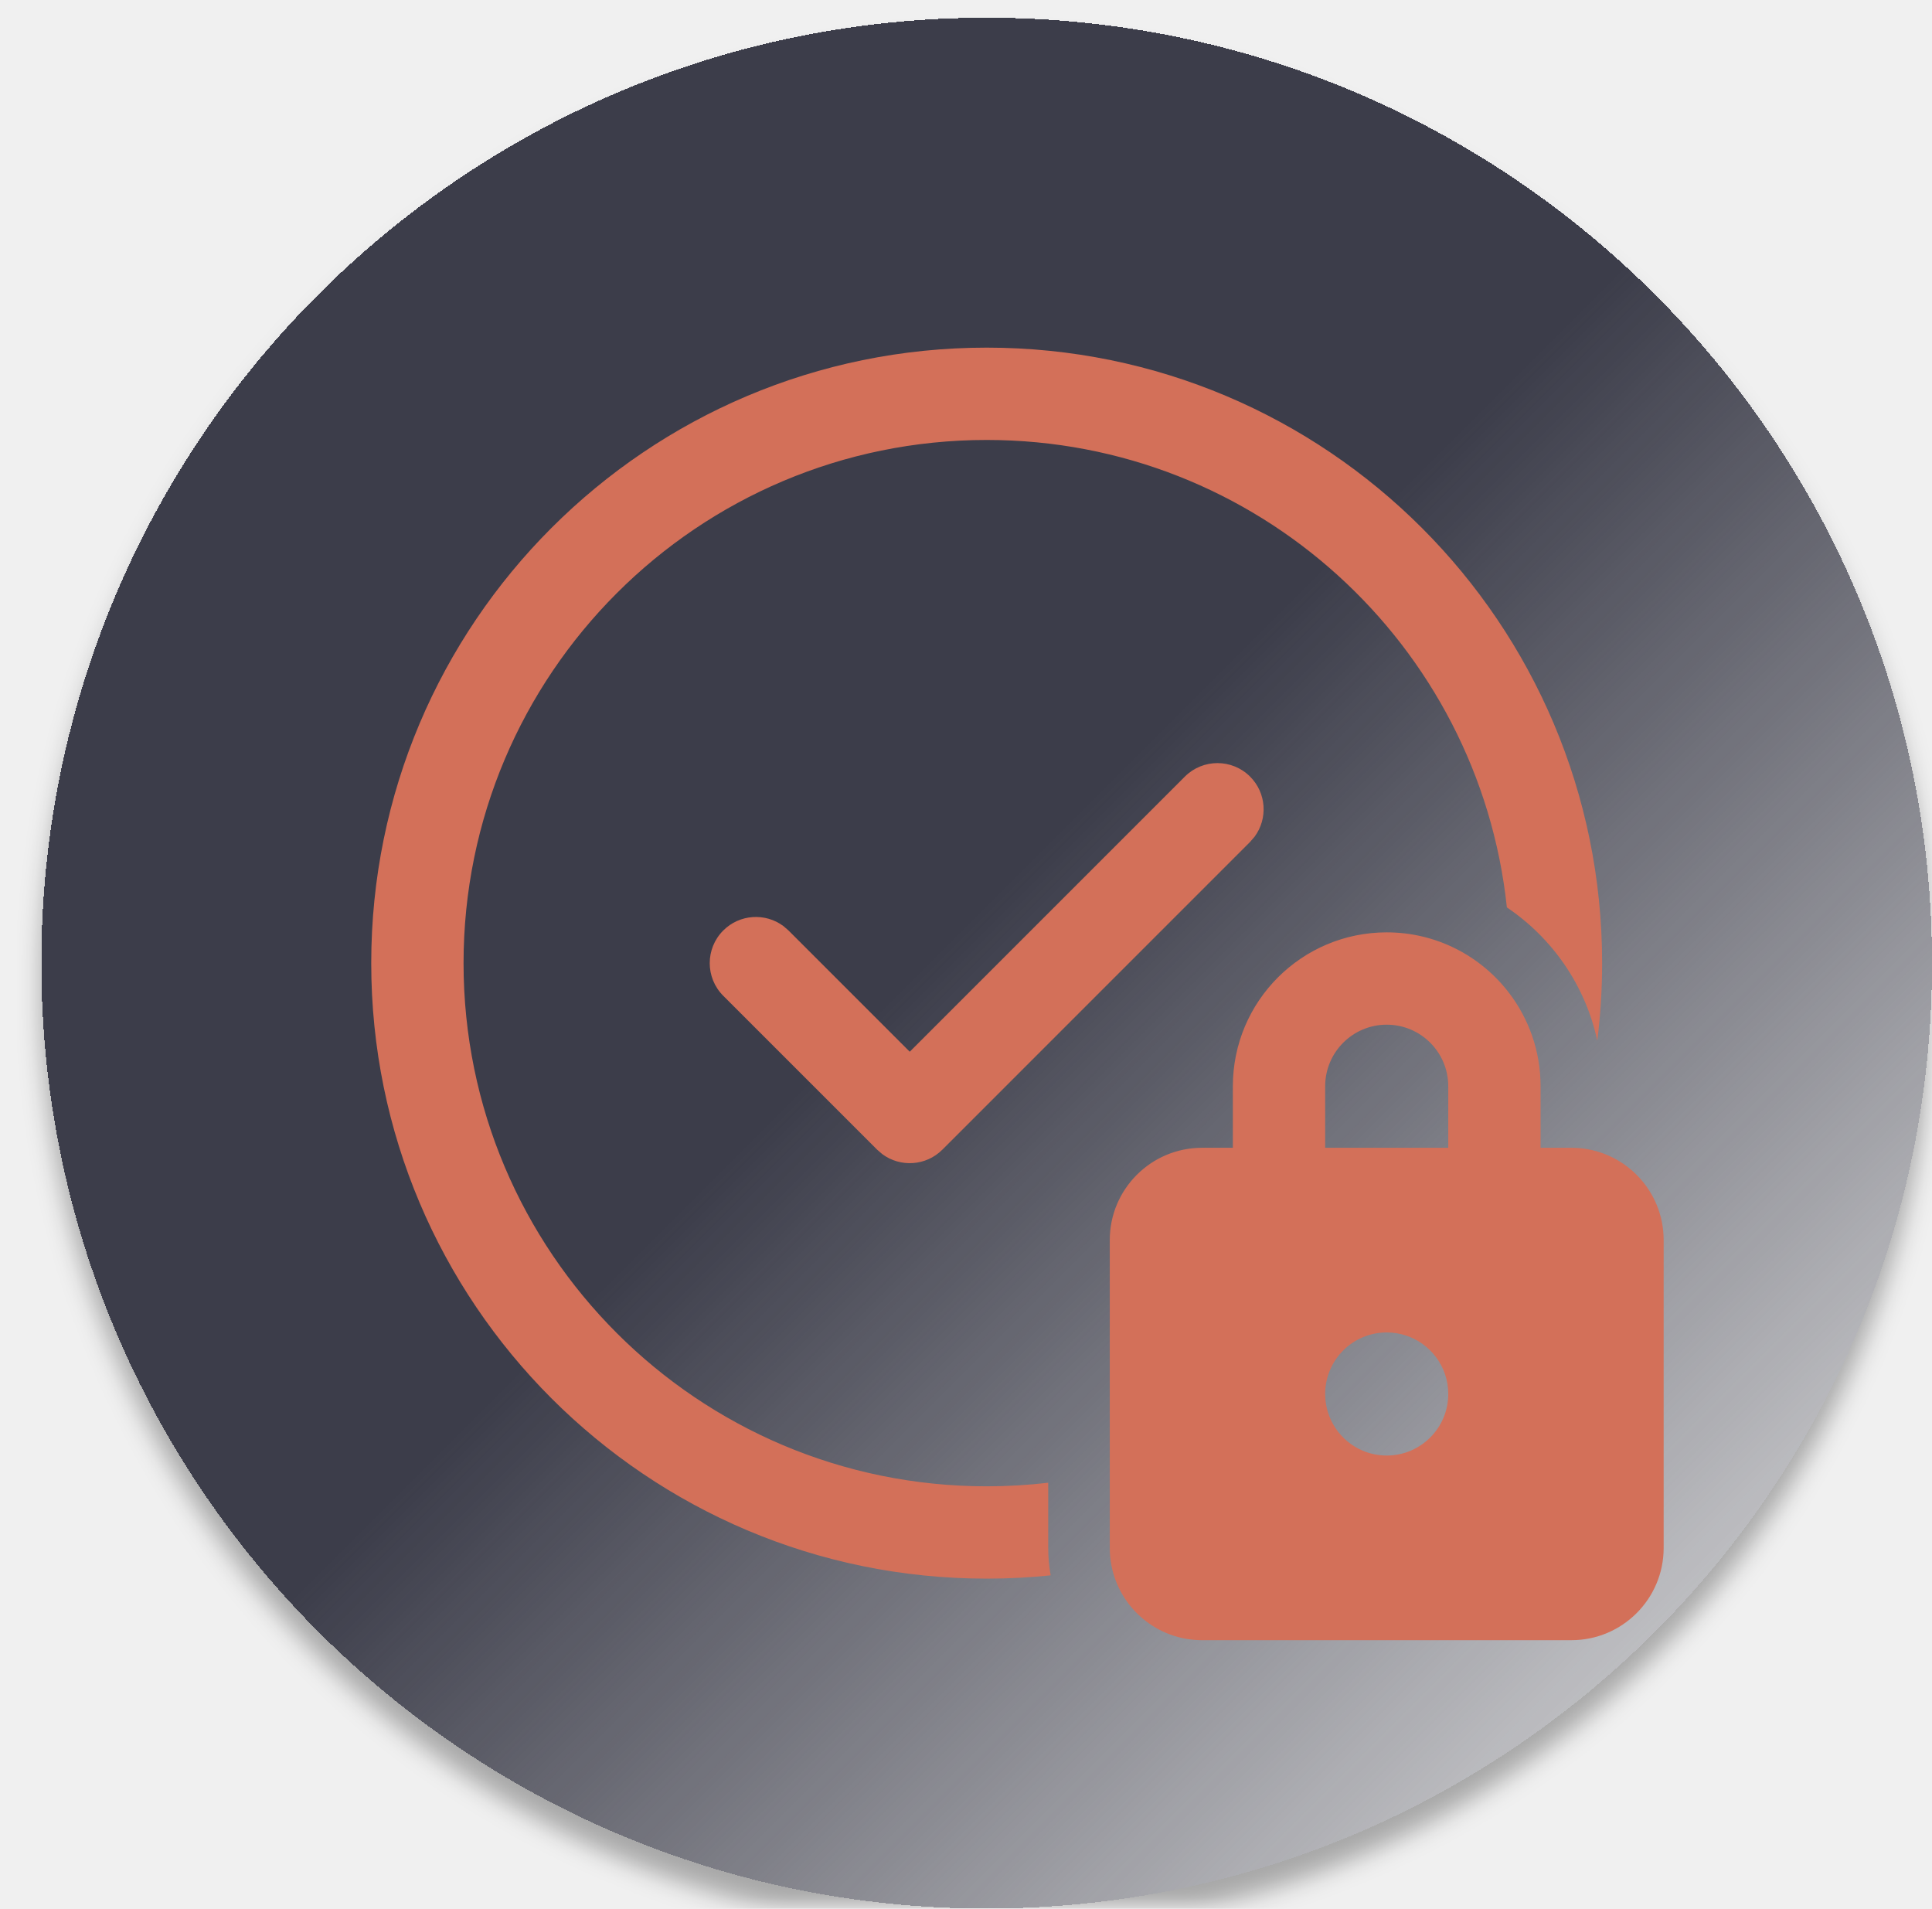
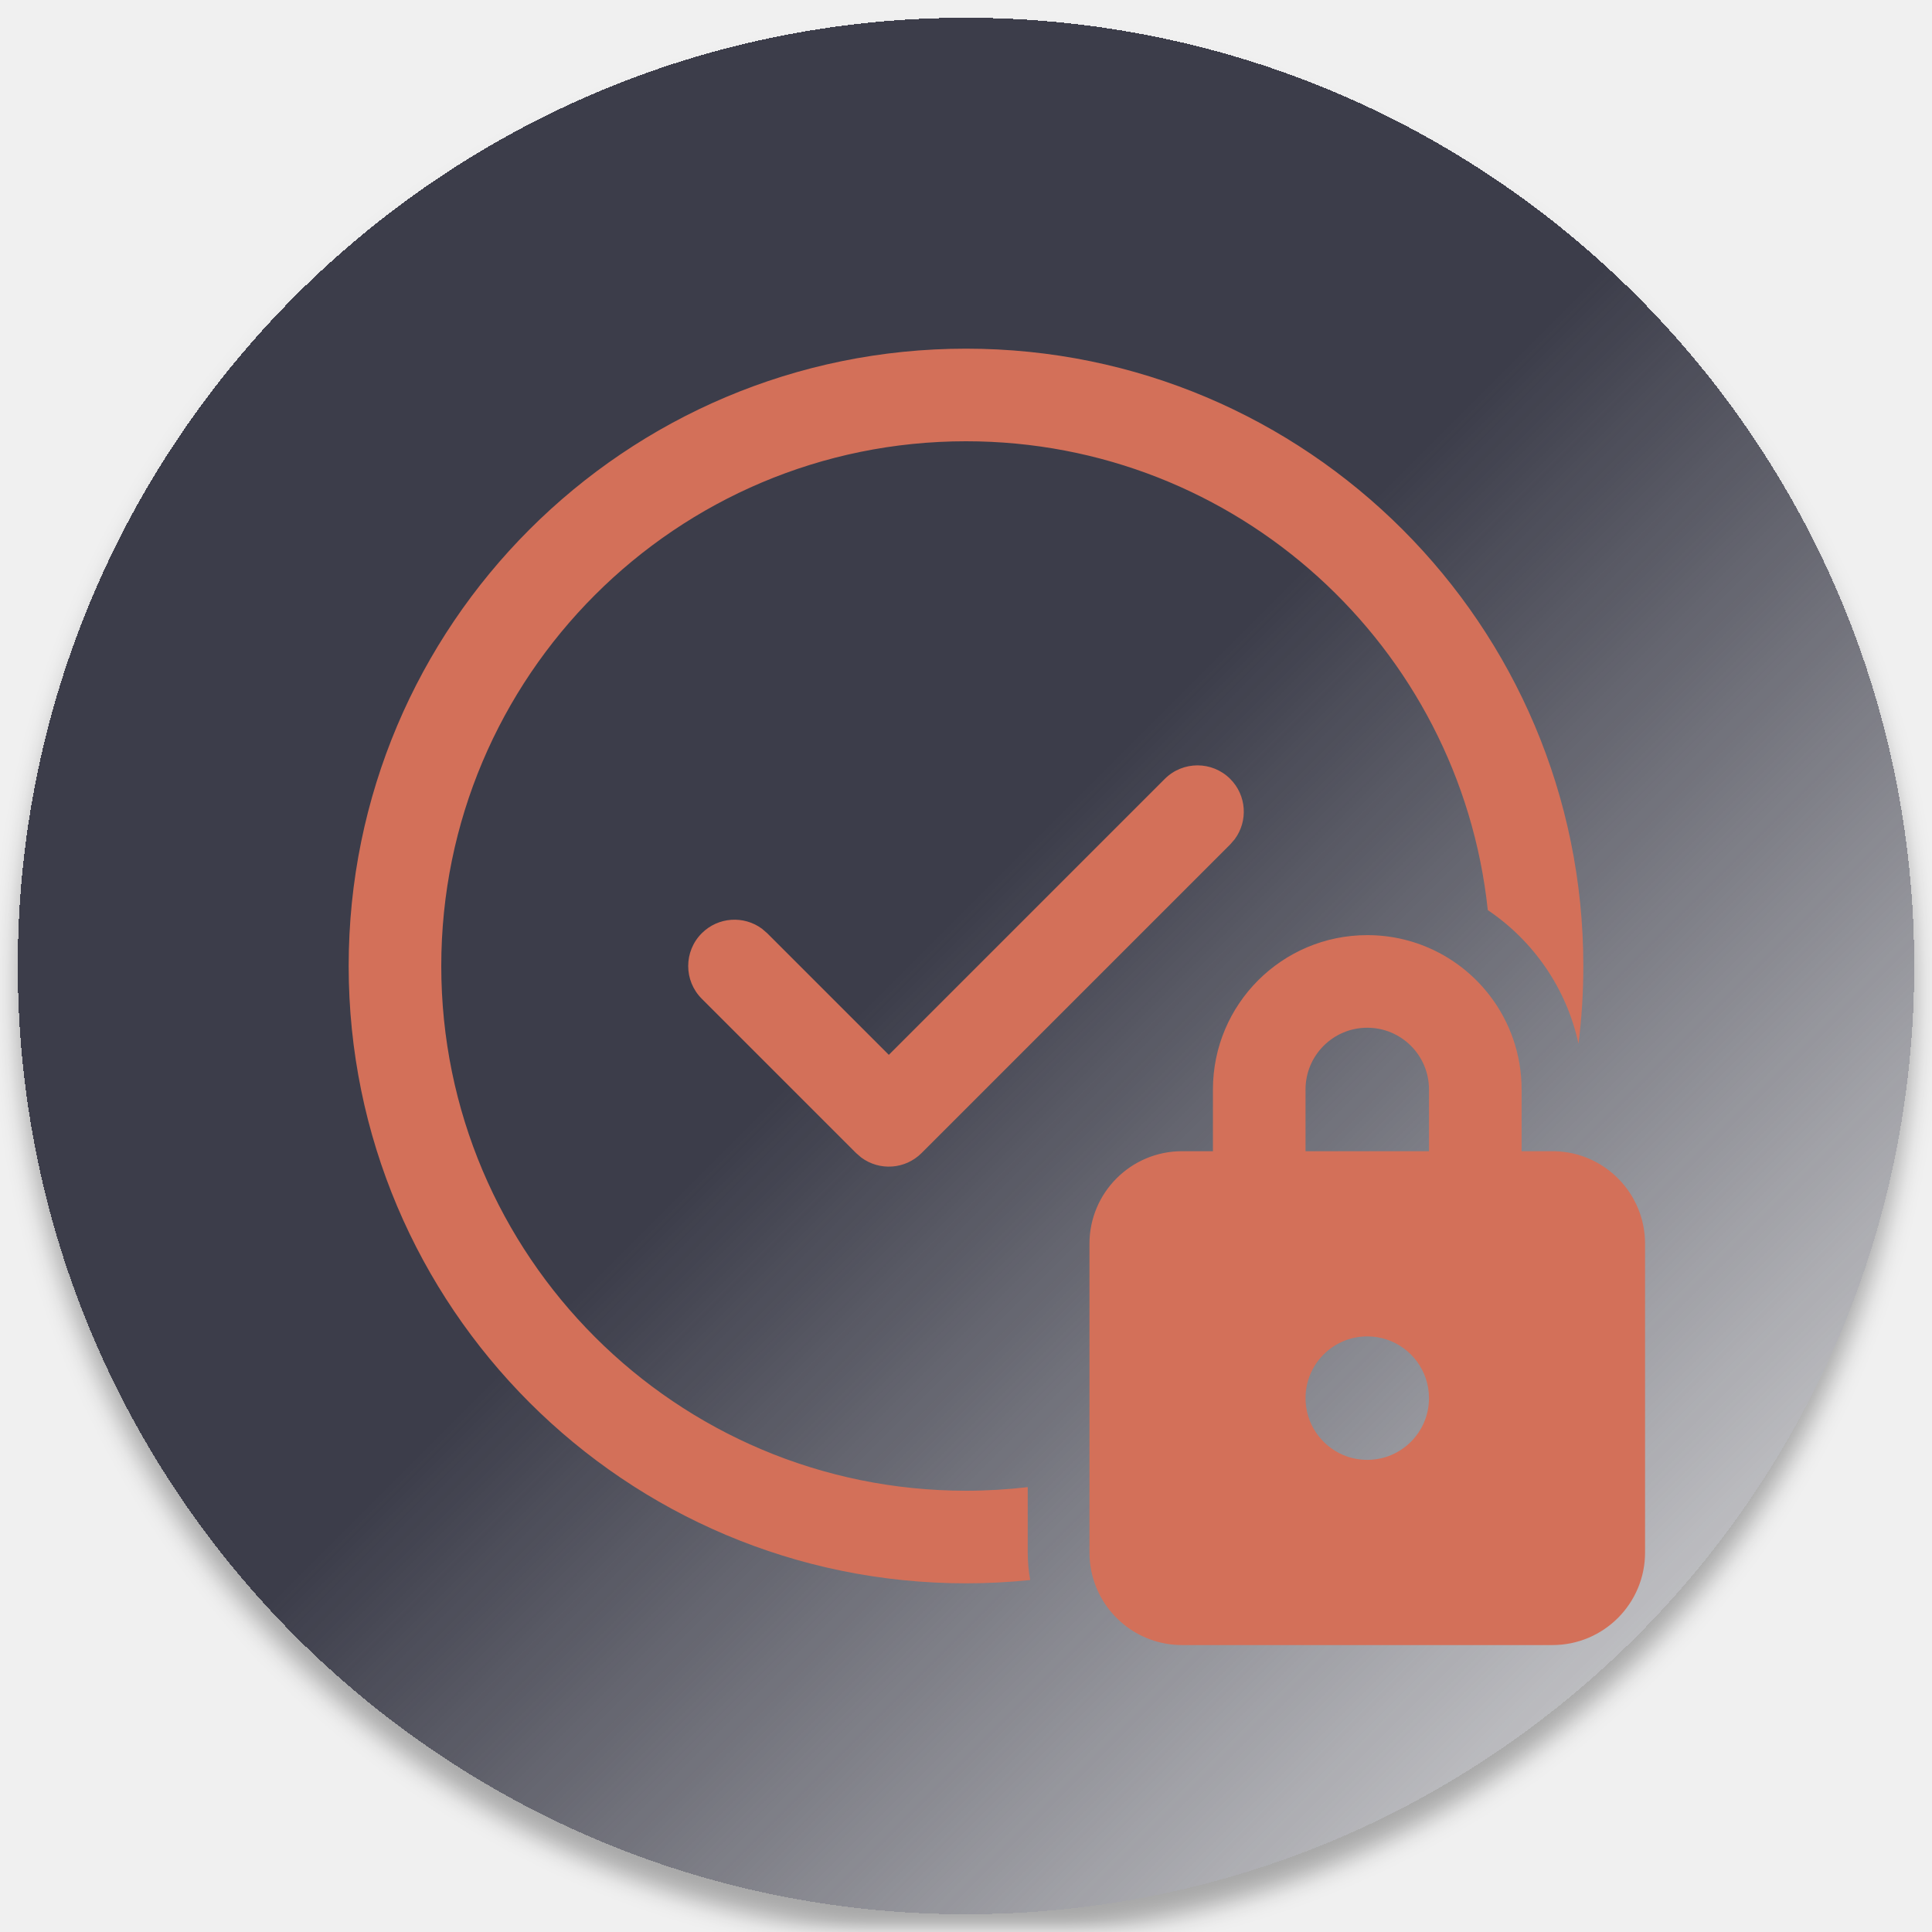
- <svg xmlns="http://www.w3.org/2000/svg" width="327" height="323" viewBox="0 0 327 323" fill="none">
+ <svg xmlns="http://www.w3.org/2000/svg" width="326" height="326" viewBox="0 0 326 326" fill="none">
  <g clip-path="url(#clip0_304_16)">
    <g filter="url(#filter0_d_304_16)">
-       <rect x="7" y="3" width="320" height="320" rx="160" fill="url(#paint0_linear_304_16)" shape-rendering="crispEdges" />
+       <rect x="3" y="3" width="320" height="320" rx="160" fill="url(#paint0_linear_304_16)" shape-rendering="crispEdges" />
    </g>
-     <path d="M167 58.833C224.529 58.833 271.167 105.47 271.167 163C271.167 167.442 270.888 171.821 270.349 176.117C268.333 166.762 262.727 158.742 255.046 153.569C250.337 109.103 212.715 74.458 167 74.458C118.1 74.458 78.458 114.099 78.458 163C78.458 211.9 118.1 251.541 167 251.541C170.524 251.541 174 251.335 177.417 250.935V261.958C177.417 263.546 177.558 265.101 177.831 266.61C174.271 266.978 170.657 267.166 167 267.166C109.47 267.166 62.833 220.529 62.833 163C62.833 105.47 109.47 58.833 167 58.833ZM255.402 168.021C250.643 161.802 243.144 157.791 234.708 157.791C220.326 157.791 208.667 169.451 208.667 183.833V194.25H203.458C194.829 194.25 187.833 201.246 187.833 209.875V261.958C187.833 263.006 187.936 264.031 188.133 265.022C189.557 272.184 195.877 277.583 203.458 277.583H265.958C274.587 277.583 281.583 270.587 281.583 261.958V209.875C281.583 201.391 274.823 194.487 266.396 194.256C266.251 194.252 266.105 194.25 265.958 194.25H260.75V183.833C260.75 177.886 258.756 172.405 255.402 168.021ZM230.609 245.496C226.895 243.904 224.292 240.214 224.292 235.916C224.292 230.163 228.955 225.5 234.708 225.5C239.277 225.5 243.158 228.44 244.563 232.533C244.927 233.593 245.125 234.732 245.125 235.916C245.125 241.669 240.461 246.333 234.708 246.333C233.253 246.333 231.868 246.034 230.609 245.496ZM224.292 183.833C224.292 178.08 228.955 173.416 234.708 173.416C240.461 173.416 245.125 178.08 245.125 183.833V194.25H224.292V183.833ZM153.979 177.992L200.538 131.434C203.59 128.383 208.535 128.383 211.586 131.434C214.36 134.207 214.612 138.548 212.343 141.606L211.586 142.482L159.503 194.565C156.73 197.339 152.39 197.591 149.331 195.322L148.455 194.565L122.413 168.524C119.362 165.473 119.362 160.527 122.413 157.476C125.187 154.702 129.527 154.45 132.585 156.719L133.462 157.476L153.979 177.992Z" fill="#D37059" />
+     <path d="M163 58.833C220.529 58.833 267.167 105.47 267.167 163C267.167 167.442 266.888 171.821 266.349 176.117C264.333 166.762 258.727 158.742 251.046 153.569C246.337 109.103 208.715 74.458 163 74.458C114.1 74.458 74.458 114.099 74.458 163C74.458 211.9 114.1 251.541 163 251.541C166.524 251.541 170 251.335 173.417 250.935V261.958C173.417 263.546 173.558 265.101 173.831 266.61C170.271 266.978 166.657 267.166 163 267.166C105.47 267.166 58.833 220.529 58.833 163C58.833 105.47 105.47 58.833 163 58.833ZM251.402 168.021C246.643 161.802 239.144 157.791 230.708 157.791C216.326 157.791 204.667 169.451 204.667 183.833V194.25H199.458C190.829 194.25 183.833 201.246 183.833 209.875V261.958C183.833 263.006 183.936 264.031 184.133 265.022C185.557 272.184 191.877 277.583 199.458 277.583H261.958C270.587 277.583 277.583 270.587 277.583 261.958V209.875C277.583 201.391 270.823 194.487 262.396 194.256C262.251 194.252 262.105 194.25 261.958 194.25H256.75V183.833C256.75 177.886 254.756 172.405 251.402 168.021ZM226.609 245.496C222.895 243.904 220.292 240.214 220.292 235.916C220.292 230.163 224.955 225.5 230.708 225.5C235.277 225.5 239.158 228.44 240.563 232.533C240.927 233.593 241.125 234.732 241.125 235.916C241.125 241.669 236.461 246.333 230.708 246.333C229.253 246.333 227.868 246.034 226.609 245.496ZM220.292 183.833C220.292 178.08 224.955 173.416 230.708 173.416C236.461 173.416 241.125 178.08 241.125 183.833V194.25H220.292V183.833ZM149.979 177.992L196.538 131.434C199.59 128.383 204.535 128.383 207.586 131.434C210.36 134.207 210.612 138.548 208.343 141.606L207.586 142.482L155.503 194.565C152.73 197.339 148.39 197.591 145.331 195.322L144.455 194.565L118.413 168.524C115.362 165.473 115.362 160.527 118.413 157.476C121.187 154.702 125.527 154.45 128.585 156.719L129.462 157.476L149.979 177.992Z" fill="#D37059" />
  </g>
  <defs>
-     <filter id="filter0_d_304_16" x="3" y="3" width="328" height="328" filterUnits="userSpaceOnUse" color-interpolation-filters="sRGB">
+     <filter id="filter0_d_304_16" x="-1" y="3" width="328" height="328" filterUnits="userSpaceOnUse" color-interpolation-filters="sRGB">
      <feFlood flood-opacity="0" result="BackgroundImageFix" />
      <feColorMatrix in="SourceAlpha" type="matrix" values="0 0 0 0 0 0 0 0 0 0 0 0 0 0 0 0 0 0 127 0" result="hardAlpha" />
      <feOffset dy="4" />
      <feGaussianBlur stdDeviation="2" />
      <feComposite in2="hardAlpha" operator="out" />
      <feColorMatrix type="matrix" values="0 0 0 0 0 0 0 0 0 0 0 0 0 0 0 0 0 0 0.3 0" />
      <feBlend mode="normal" in2="BackgroundImageFix" result="effect1_dropShadow_304_16" />
      <feBlend mode="normal" in="SourceGraphic" in2="effect1_dropShadow_304_16" result="shape" />
    </filter>
-     <linearGradient id="paint0_linear_304_16" x1="7" y1="3" x2="327" y2="323" gradientUnits="userSpaceOnUse">
+     <linearGradient id="paint0_linear_304_16" x1="3" y1="3" x2="323" y2="323" gradientUnits="userSpaceOnUse">
      <stop offset="0.484" stop-color="#3C3D4A" />
      <stop offset="1" stop-color="#3C3D4A" stop-opacity="0" />
    </linearGradient>
    <clipPath id="clip0_304_16">
-       <rect width="327" height="323" fill="white" />
+       <rect width="326" height="326" fill="white" />
    </clipPath>
  </defs>
</svg>
